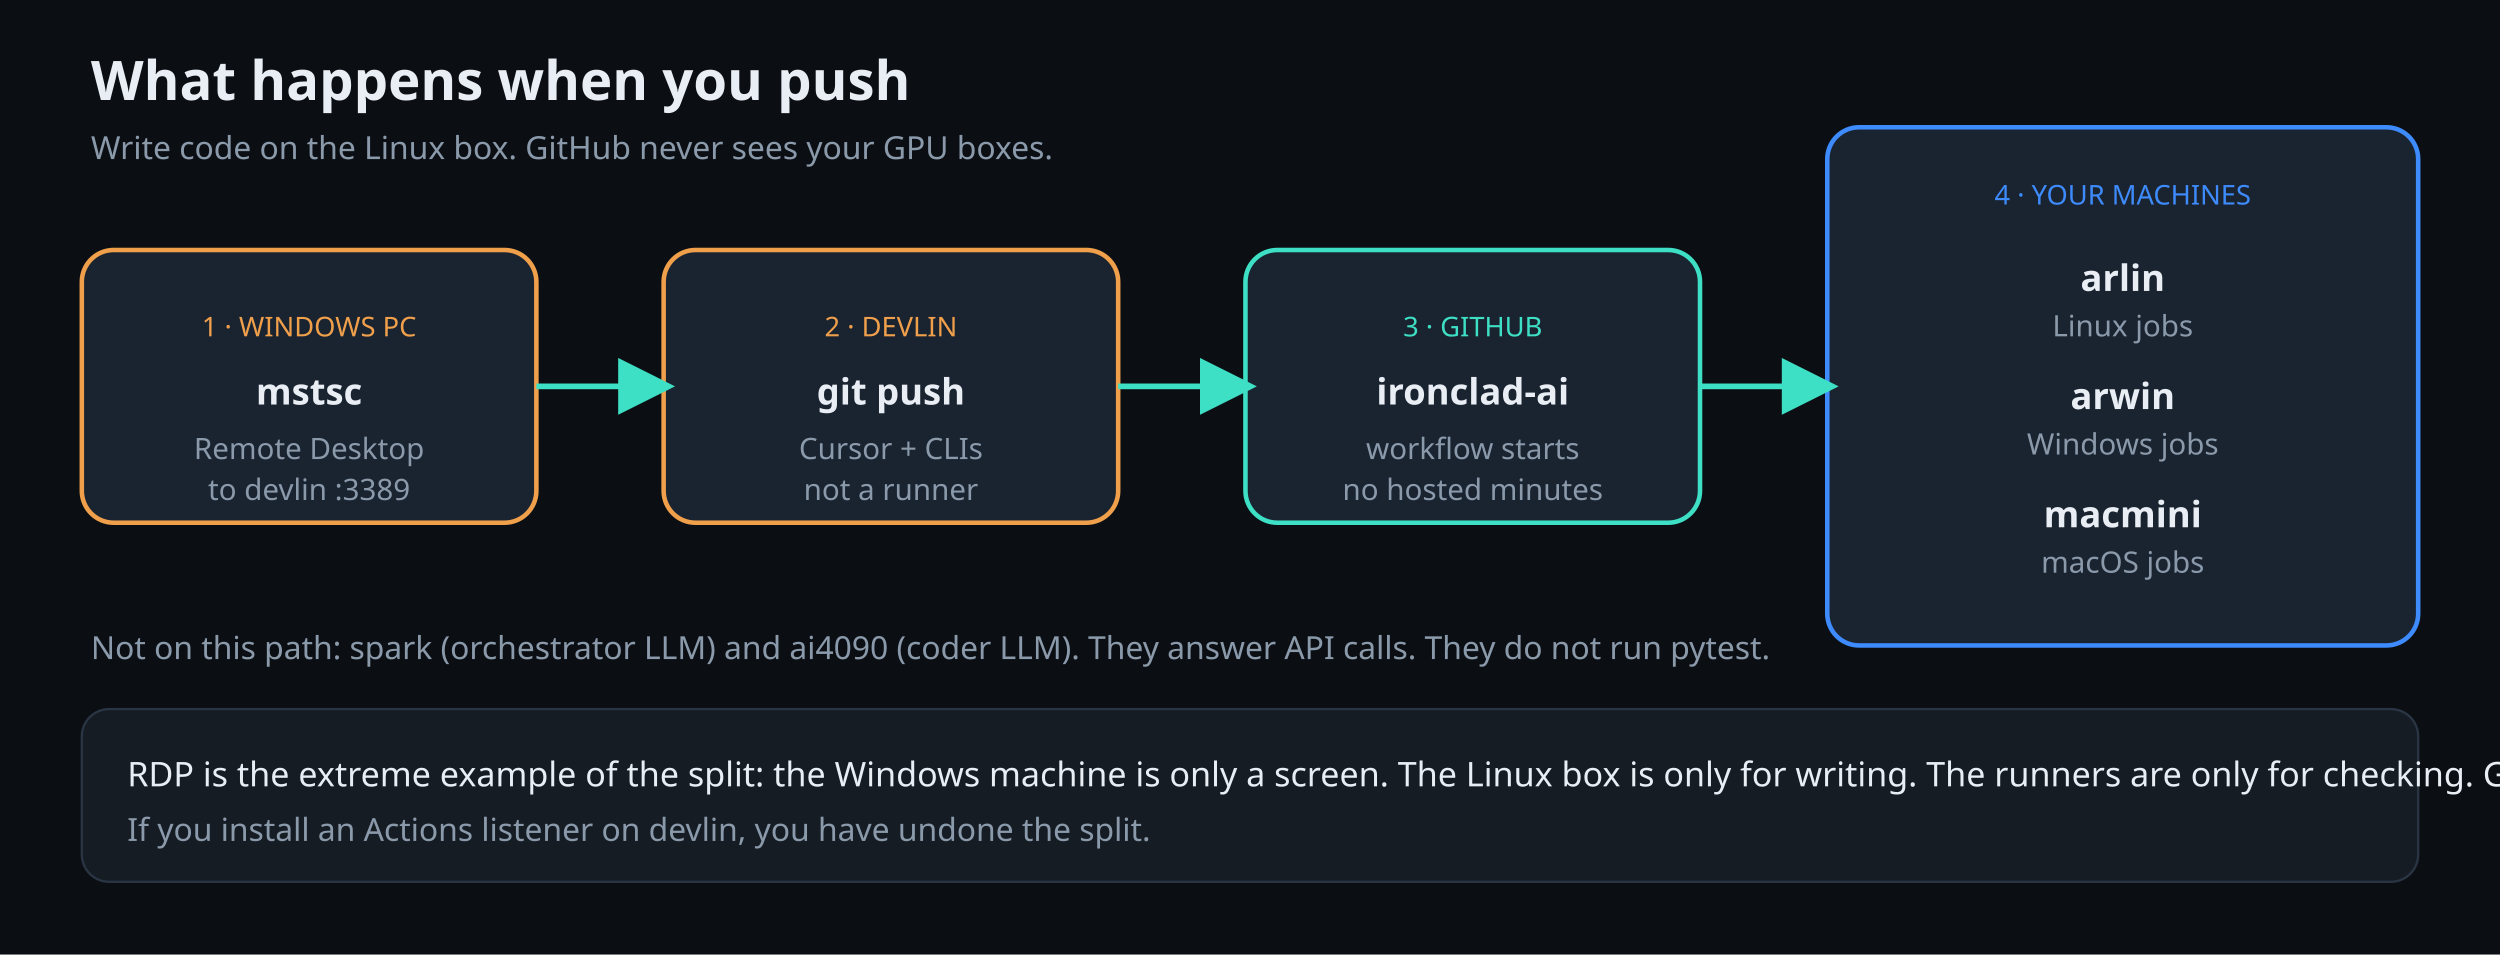
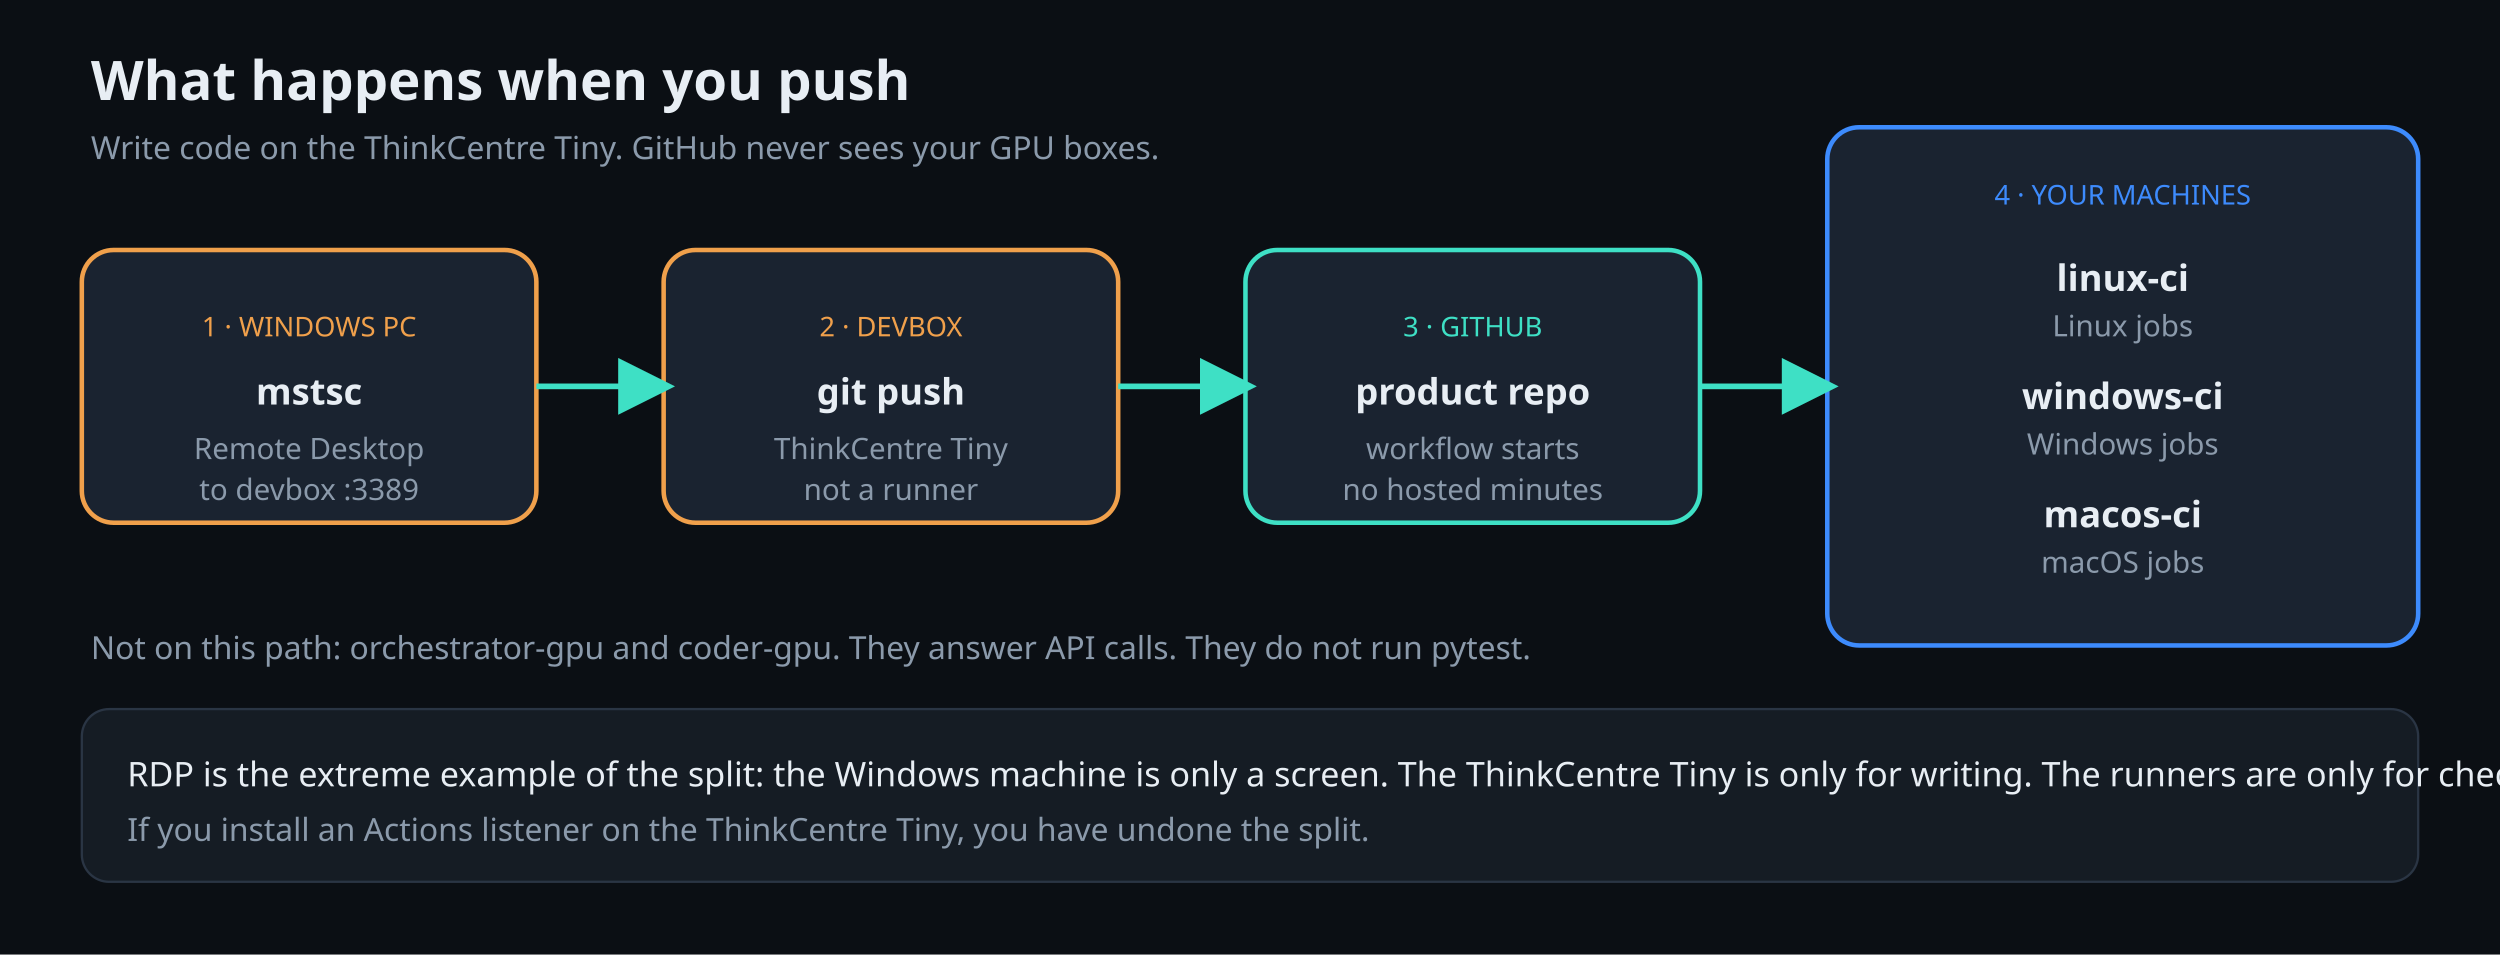
<svg xmlns="http://www.w3.org/2000/svg" viewBox="0 0 1100 420" role="img" aria-labelledby="t2 d2">
  <defs>
    <marker id="arr" markerWidth="10" markerHeight="10" refX="8" refY="5" orient="auto">
      <path d="M0,0 L10,5 L0,10 z" fill="#3ee0c5" />
    </marker>
  </defs>
  <rect width="1100" height="420" fill="#0b0f14" />
  <text x="40" y="44" fill="#e8eef4" font-family="Segoe UI, system-ui, sans-serif" font-size="24" font-weight="700">What happens when you push</text>
-   <text x="40" y="70" fill="#8b9aab" font-family="Segoe UI, system-ui, sans-serif" font-size="14">Write code on the Linux box. GitHub never sees your GPU boxes.</text>
+   <text x="40" y="70" fill="#8b9aab" font-family="Segoe UI, system-ui, sans-serif" font-size="14">Write code on the ThinkCentre Tiny. GitHub never sees your GPU boxes.</text>
  <g font-family="Segoe UI, system-ui, sans-serif">
    <rect x="36" y="110" rx="14" width="200" height="120" fill="#1a2330" stroke="#f0a04b" stroke-width="2" />
    <text x="136" y="148" text-anchor="middle" fill="#f0a04b" font-size="12">1 · WINDOWS PC</text>
    <text x="136" y="178" text-anchor="middle" fill="#e8eef4" font-size="16" font-weight="700">mstsc</text>
    <text x="136" y="202" text-anchor="middle" fill="#8b9aab" font-size="13">Remote Desktop</text>
-     <text x="136" y="220" text-anchor="middle" fill="#8b9aab" font-size="13">to devlin :3389</text>
+     <text x="136" y="220" text-anchor="middle" fill="#8b9aab" font-size="13">to devbox :3389</text>
    <rect x="292" y="110" rx="14" width="200" height="120" fill="#1a2330" stroke="#f0a04b" stroke-width="2" />
-     <text x="392" y="148" text-anchor="middle" fill="#f0a04b" font-size="12">2 · DEVLIN</text>
+     <text x="392" y="148" text-anchor="middle" fill="#f0a04b" font-size="12">2 · DEVBOX</text>
    <text x="392" y="178" text-anchor="middle" fill="#e8eef4" font-size="16" font-weight="700">git push</text>
-     <text x="392" y="202" text-anchor="middle" fill="#8b9aab" font-size="13">Cursor + CLIs</text>
+     <text x="392" y="202" text-anchor="middle" fill="#8b9aab" font-size="13">ThinkCentre Tiny</text>
    <text x="392" y="220" text-anchor="middle" fill="#8b9aab" font-size="13">not a runner</text>
    <rect x="548" y="110" rx="14" width="200" height="120" fill="#1a2330" stroke="#3ee0c5" stroke-width="2" />
    <text x="648" y="148" text-anchor="middle" fill="#3ee0c5" font-size="12">3 · GITHUB</text>
-     <text x="648" y="178" text-anchor="middle" fill="#e8eef4" font-size="16" font-weight="700">ironclad-ai</text>
+     <text x="648" y="178" text-anchor="middle" fill="#e8eef4" font-size="16" font-weight="700">product repo</text>
    <text x="648" y="202" text-anchor="middle" fill="#8b9aab" font-size="13">workflow starts</text>
    <text x="648" y="220" text-anchor="middle" fill="#8b9aab" font-size="13">no hosted minutes</text>
    <rect x="804" y="56" rx="14" width="260" height="228" fill="#1a2330" stroke="#3d8bfd" stroke-width="2" />
    <text x="934" y="90" text-anchor="middle" fill="#3d8bfd" font-size="12">4 · YOUR MACHINES</text>
-     <text x="934" y="128" text-anchor="middle" fill="#e8eef4" font-size="16" font-weight="700">arlin</text>
+     <text x="934" y="128" text-anchor="middle" fill="#e8eef4" font-size="16" font-weight="700">linux-ci</text>
    <text x="934" y="148" text-anchor="middle" fill="#8b9aab" font-size="13">Linux jobs</text>
-     <text x="934" y="180" text-anchor="middle" fill="#e8eef4" font-size="16" font-weight="700">arwin</text>
+     <text x="934" y="180" text-anchor="middle" fill="#e8eef4" font-size="16" font-weight="700">windows-ci</text>
    <text x="934" y="200" text-anchor="middle" fill="#8b9aab" font-size="13">Windows jobs</text>
-     <text x="934" y="232" text-anchor="middle" fill="#e8eef4" font-size="16" font-weight="700">macmini</text>
+     <text x="934" y="232" text-anchor="middle" fill="#e8eef4" font-size="16" font-weight="700">macos-ci</text>
    <text x="934" y="252" text-anchor="middle" fill="#8b9aab" font-size="13">macOS jobs</text>
  </g>
  <line x1="236" y1="170" x2="292" y2="170" stroke="#3ee0c5" stroke-width="2.5" marker-end="url(#arr)" />
  <line x1="492" y1="170" x2="548" y2="170" stroke="#3ee0c5" stroke-width="2.5" marker-end="url(#arr)" />
  <line x1="748" y1="170" x2="804" y2="170" stroke="#3ee0c5" stroke-width="2.5" marker-end="url(#arr)" />
-   <text x="40" y="290" fill="#8b9aab" font-family="Segoe UI, system-ui, sans-serif" font-size="14">Not on this path: spark (orchestrator LLM) and ai4090 (coder LLM). They answer API calls. They do not run pytest.</text>
+   <text x="40" y="290" fill="#8b9aab" font-family="Segoe UI, system-ui, sans-serif" font-size="14">Not on this path: orchestrator-gpu and coder-gpu. They answer API calls. They do not run pytest.</text>
  <rect x="36" y="312" rx="12" width="1028" height="76" fill="#151c24" stroke="#2a3544" />
-   <text x="56" y="346" fill="#e8eef4" font-family="Segoe UI, system-ui, sans-serif" font-size="15">RDP is the extreme example of the split: the Windows machine is only a screen. The Linux box is only for writing. The runners are only for checking. GitHub is only the bulletin board.</text>
-   <text x="56" y="370" fill="#8b9aab" font-family="Segoe UI, system-ui, sans-serif" font-size="14">If you install an Actions listener on devlin, you have undone the split.</text>
+   <text x="56" y="346" fill="#e8eef4" font-family="Segoe UI, system-ui, sans-serif" font-size="15">RDP is the extreme example of the split: the Windows machine is only a screen. The ThinkCentre Tiny is only for writing. The runners are only for checking. GitHub is only the bulletin board.</text>
+   <text x="56" y="370" fill="#8b9aab" font-family="Segoe UI, system-ui, sans-serif" font-size="14">If you install an Actions listener on the ThinkCentre Tiny, you have undone the split.</text>
</svg>
